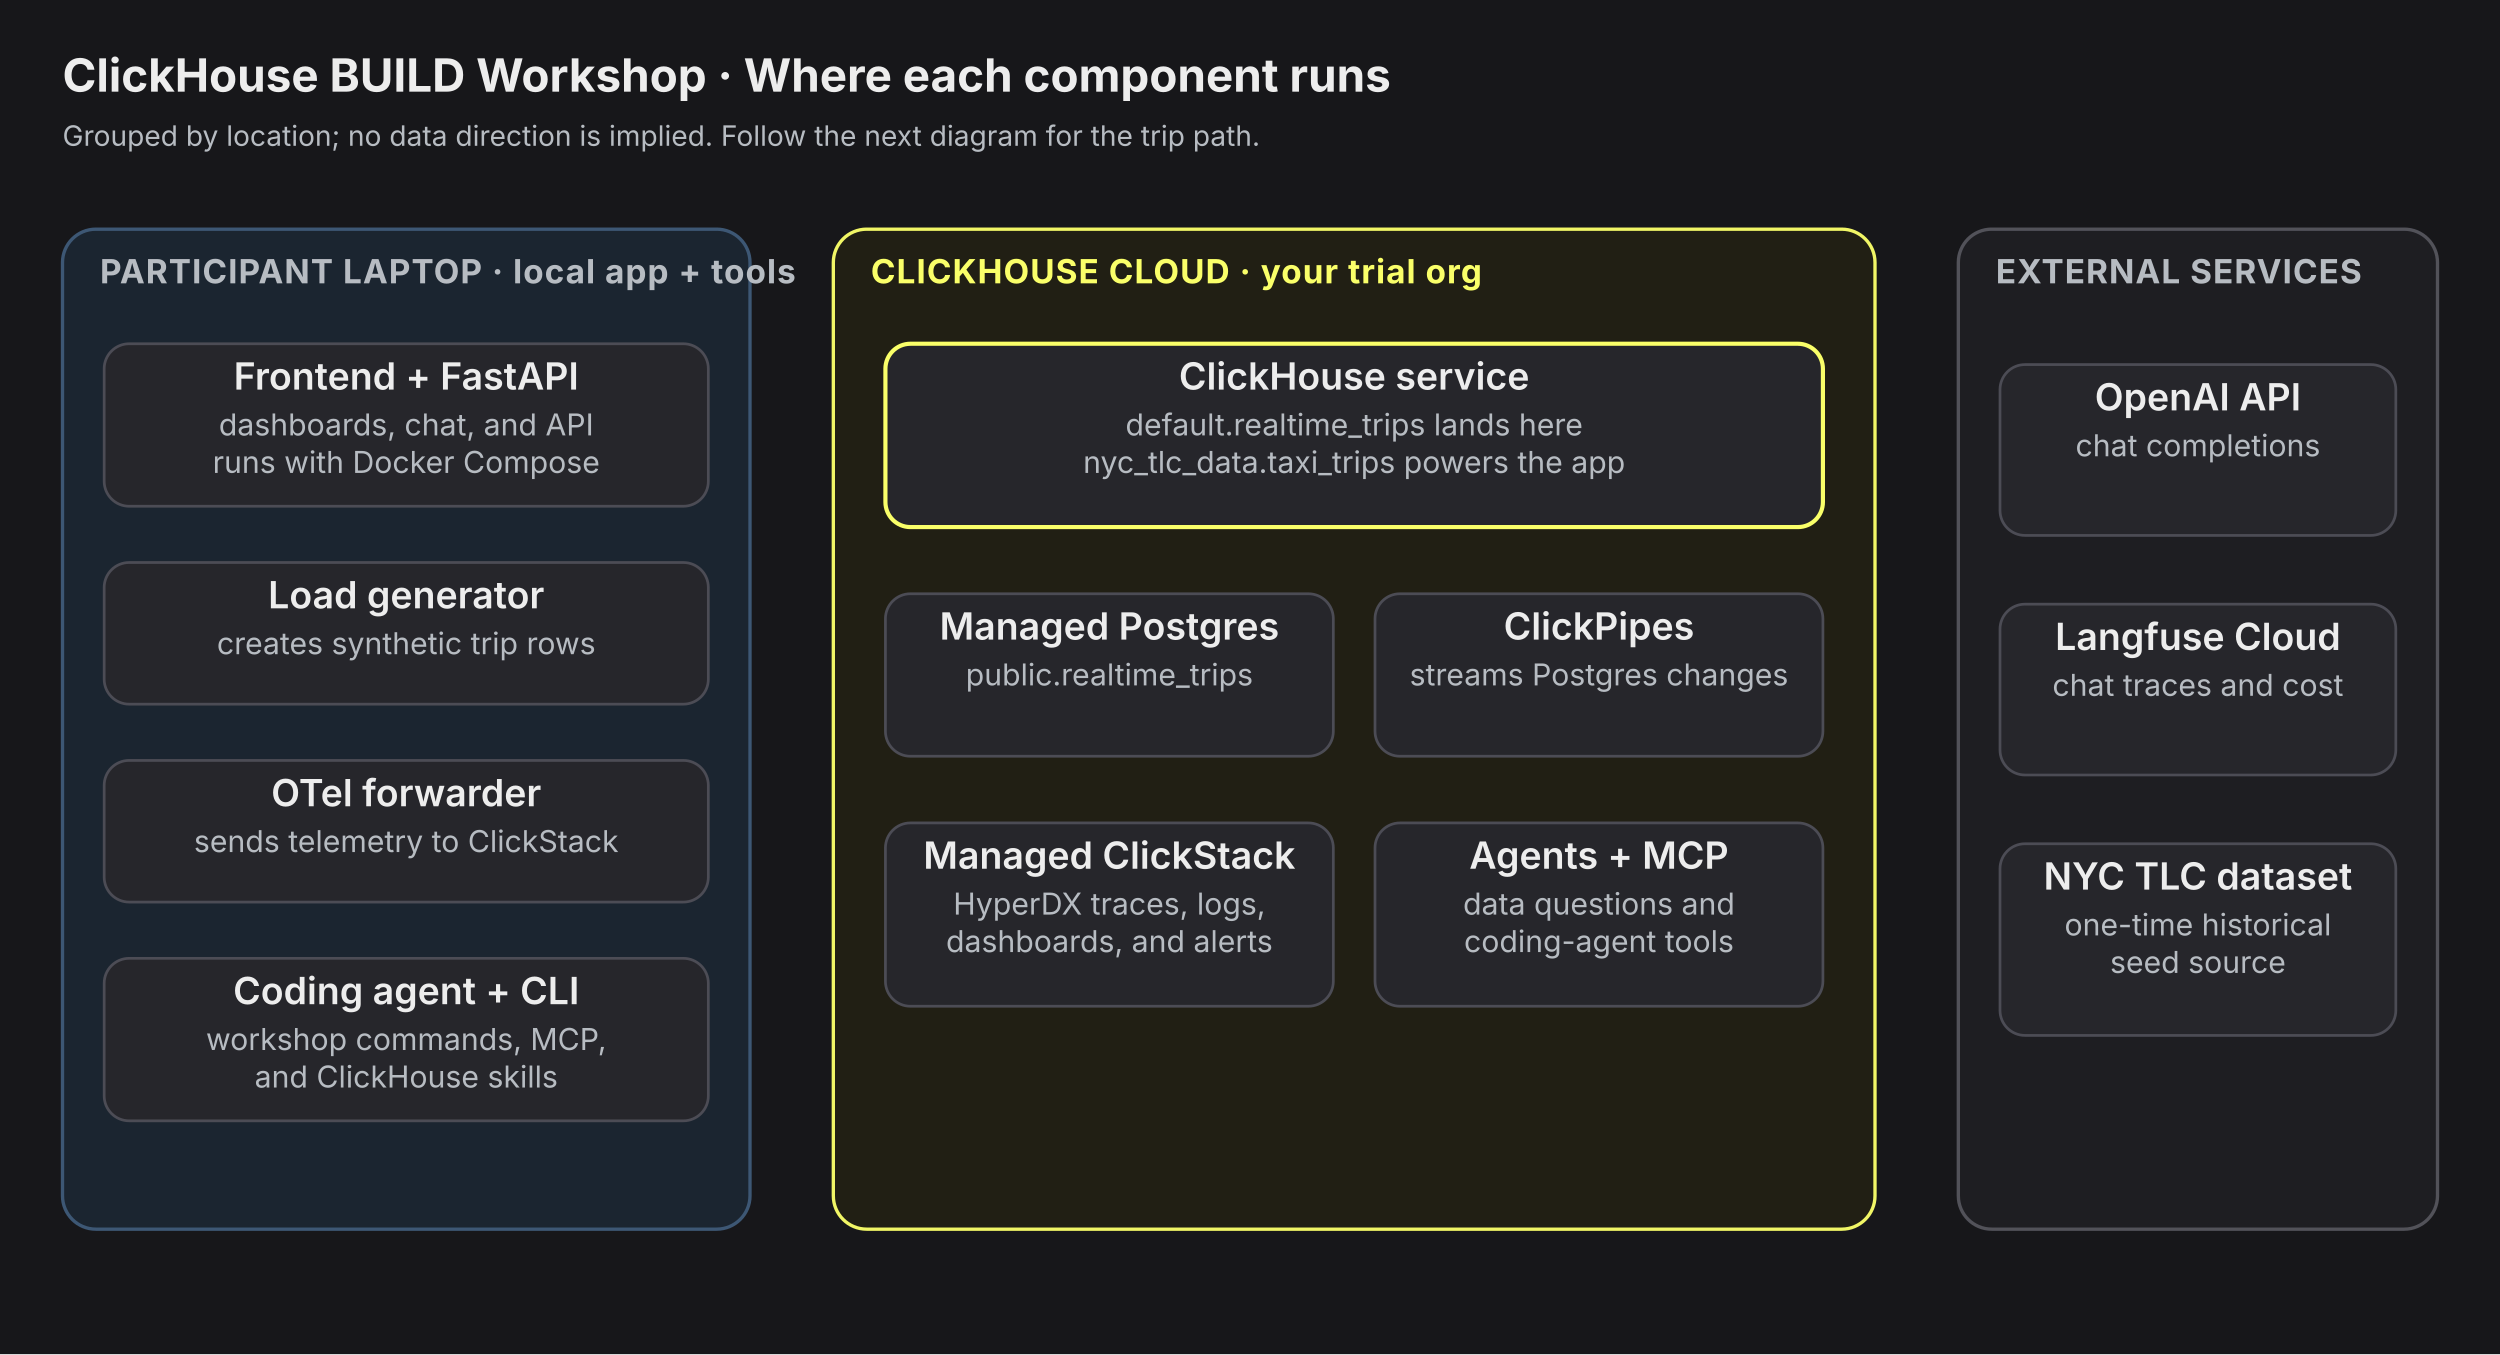
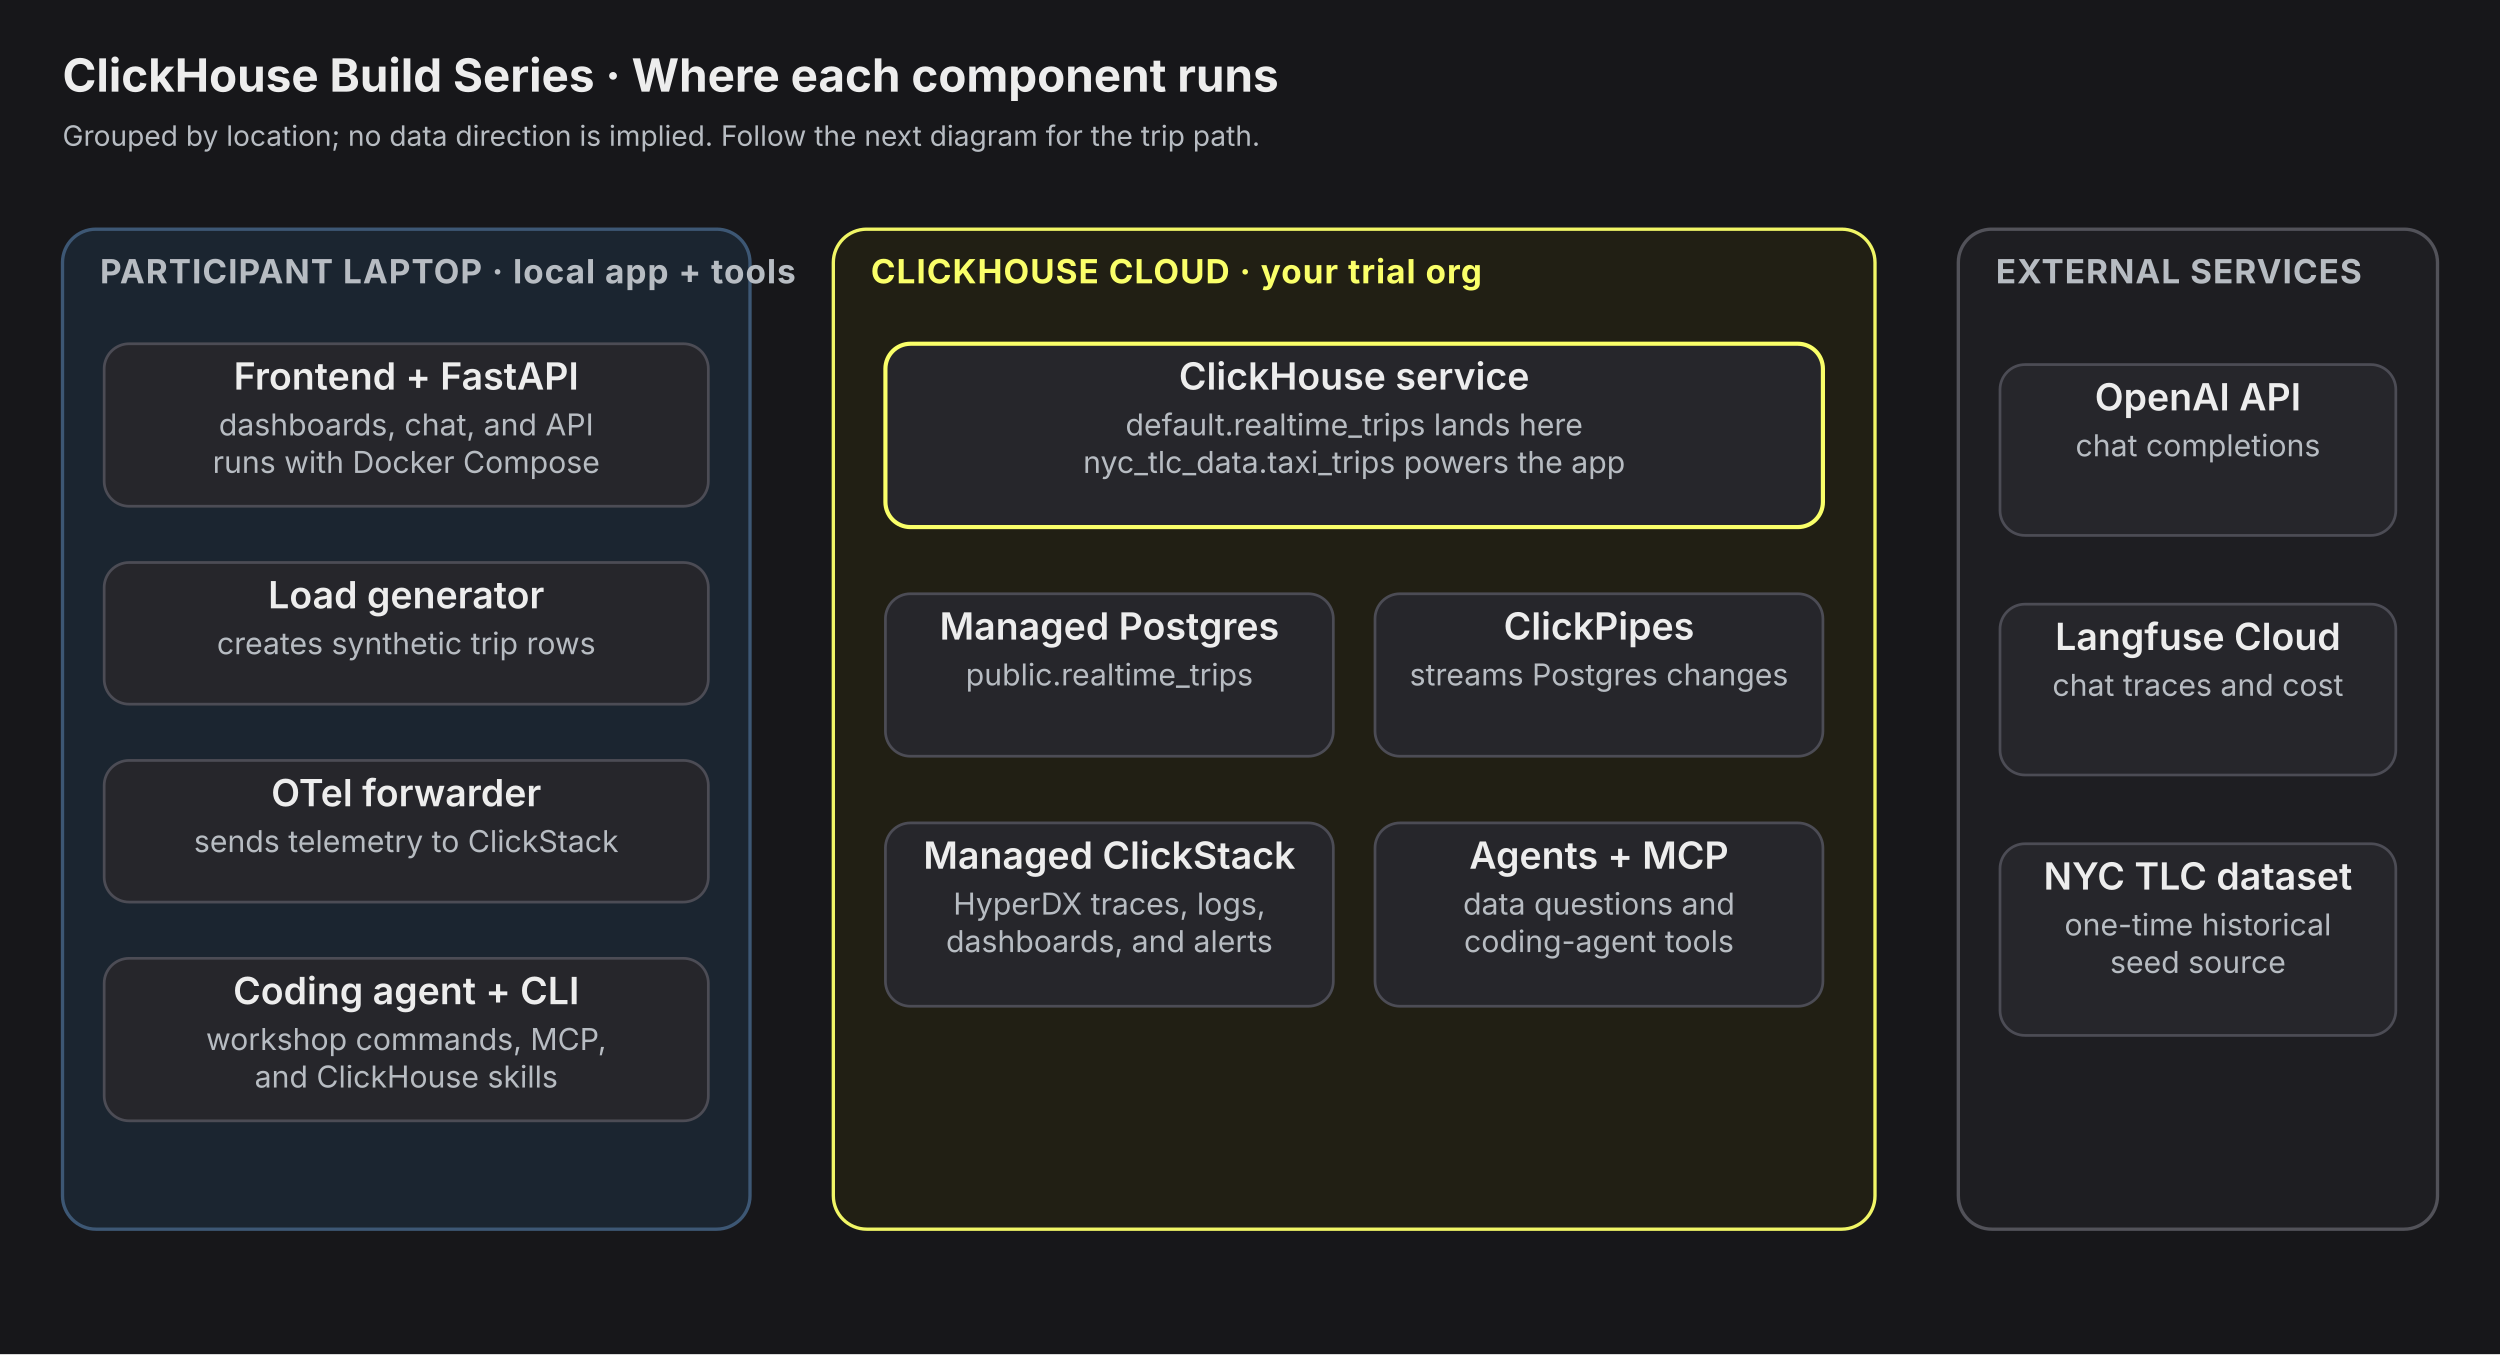
<svg xmlns="http://www.w3.org/2000/svg" width="1200" height="650" viewBox="0 0 1200 650" font-family="Inter, -apple-system, Segoe UI, Roboto, sans-serif">
  <rect x="0" y="0" width="1200" height="650" fill="#17171A" />
  <defs>
    <marker id="arrow" markerWidth="9" markerHeight="9" refX="7" refY="3" orient="auto" markerUnits="userSpaceOnUse">
      <path d="M0,0 L7,3 L0,6 Z" fill="#7E858E" />
    </marker>
  </defs>
-   <text x="30" y="44" fill="#EDEDED" font-size="22" font-weight="700">ClickHouse BUILD Workshop · Where each component runs</text>
+   <text x="30" y="44" fill="#EDEDED" font-size="22" font-weight="700">ClickHouse Build Series · Where each component runs</text>
  <text x="30" y="70" fill="#B7BCC2" font-size="13.5">Grouped by location; no data direction is implied. Follow the next diagram for the trip path.</text>
  <rect x="30" y="110" width="330" height="480" rx="16" fill="#1B2531" stroke="#3E5A78" stroke-width="1.6" opacity="0.96" />
  <text x="48" y="136" fill="#B7BCC2" font-size="16" font-weight="700" letter-spacing="0.5">PARTICIPANT LAPTOP · local app + tools</text>
  <rect x="400" y="110" width="500" height="480" rx="16" fill="#211F14" stroke="#FAFF69" stroke-width="1.6" opacity="0.96" />
  <text x="418" y="136" fill="#FAFF69" font-size="16" font-weight="700" letter-spacing="0.5">CLICKHOUSE CLOUD · your trial org</text>
  <rect x="940" y="110" width="230" height="480" rx="16" fill="#1E1E22" stroke="#54545C" stroke-width="1.6" opacity="0.96" />
  <text x="958" y="136" fill="#B7BCC2" font-size="16" font-weight="700" letter-spacing="0.5">EXTERNAL SERVICES</text>
  <rect x="50" y="165" width="290" height="78" rx="12" fill="#26262B" stroke="#4C4C55" stroke-width="1.3" />
  <text x="195.0" y="187" fill="#EDEDED" font-size="18" font-weight="600" text-anchor="middle">Frontend + FastAPI</text>
  <text x="195.0" y="209" fill="#B7BCC2" font-size="14.5" text-anchor="middle">dashboards, chat, and API</text>
  <text x="195.0" y="227" fill="#B7BCC2" font-size="14.5" text-anchor="middle">runs with Docker Compose</text>
  <rect x="50" y="270" width="290" height="68" rx="12" fill="#26262B" stroke="#4C4C55" stroke-width="1.3" />
  <text x="195.0" y="292" fill="#EDEDED" font-size="18" font-weight="600" text-anchor="middle">Load generator</text>
  <text x="195.0" y="314" fill="#B7BCC2" font-size="14.5" text-anchor="middle">creates synthetic trip rows</text>
  <rect x="50" y="365" width="290" height="68" rx="12" fill="#26262B" stroke="#4C4C55" stroke-width="1.3" />
  <text x="195.0" y="387" fill="#EDEDED" font-size="18" font-weight="600" text-anchor="middle">OTel forwarder</text>
  <text x="195.0" y="409" fill="#B7BCC2" font-size="14.5" text-anchor="middle">sends telemetry to ClickStack</text>
  <rect x="50" y="460" width="290" height="78" rx="12" fill="#26262B" stroke="#4C4C55" stroke-width="1.3" />
  <text x="195.0" y="482" fill="#EDEDED" font-size="18" font-weight="600" text-anchor="middle">Coding agent + CLI</text>
  <text x="195.0" y="504" fill="#B7BCC2" font-size="14.5" text-anchor="middle">workshop commands, MCP,</text>
  <text x="195.0" y="522" fill="#B7BCC2" font-size="14.5" text-anchor="middle">and ClickHouse skills</text>
  <rect x="425" y="165" width="450" height="88" rx="12" fill="#26262B" stroke="#FAFF69" stroke-width="2" />
  <text x="650.0" y="187" fill="#EDEDED" font-size="18" font-weight="600" text-anchor="middle">ClickHouse service</text>
  <text x="650.0" y="209" fill="#B7BCC2" font-size="14.5" text-anchor="middle">default.realtime_trips lands here</text>
  <text x="650.0" y="227" fill="#B7BCC2" font-size="14.5" text-anchor="middle">nyc_tlc_data.taxi_trips powers the app</text>
  <rect x="425" y="285" width="215" height="78" rx="12" fill="#26262B" stroke="#4C4C55" stroke-width="1.3" />
  <text x="532.5" y="307" fill="#EDEDED" font-size="18" font-weight="600" text-anchor="middle">Managed Postgres</text>
  <text x="532.5" y="329" fill="#B7BCC2" font-size="14.5" text-anchor="middle">public.realtime_trips</text>
  <rect x="660" y="285" width="215" height="78" rx="12" fill="#26262B" stroke="#4C4C55" stroke-width="1.3" />
  <text x="767.5" y="307" fill="#EDEDED" font-size="18" font-weight="600" text-anchor="middle">ClickPipes</text>
  <text x="767.5" y="329" fill="#B7BCC2" font-size="14.5" text-anchor="middle">streams Postgres changes</text>
  <rect x="425" y="395" width="215" height="88" rx="12" fill="#26262B" stroke="#4C4C55" stroke-width="1.3" />
  <text x="532.5" y="417" fill="#EDEDED" font-size="18" font-weight="600" text-anchor="middle">Managed ClickStack</text>
  <text x="532.5" y="439" fill="#B7BCC2" font-size="14.5" text-anchor="middle">HyperDX traces, logs,</text>
  <text x="532.5" y="457" fill="#B7BCC2" font-size="14.5" text-anchor="middle">dashboards, and alerts</text>
  <rect x="660" y="395" width="215" height="88" rx="12" fill="#26262B" stroke="#4C4C55" stroke-width="1.3" />
  <text x="767.5" y="417" fill="#EDEDED" font-size="18" font-weight="600" text-anchor="middle">Agents + MCP</text>
  <text x="767.5" y="439" fill="#B7BCC2" font-size="14.5" text-anchor="middle">data questions and</text>
  <text x="767.5" y="457" fill="#B7BCC2" font-size="14.5" text-anchor="middle">coding-agent tools</text>
  <rect x="960" y="175" width="190" height="82" rx="12" fill="#26262B" stroke="#4C4C55" stroke-width="1.3" />
  <text x="1055.0" y="197" fill="#EDEDED" font-size="18" font-weight="600" text-anchor="middle">OpenAI API</text>
  <text x="1055.0" y="219" fill="#B7BCC2" font-size="14.5" text-anchor="middle">chat completions</text>
  <rect x="960" y="290" width="190" height="82" rx="12" fill="#26262B" stroke="#4C4C55" stroke-width="1.3" />
  <text x="1055.0" y="312" fill="#EDEDED" font-size="18" font-weight="600" text-anchor="middle">Langfuse Cloud</text>
  <text x="1055.0" y="334" fill="#B7BCC2" font-size="14.5" text-anchor="middle">chat traces and cost</text>
  <rect x="960" y="405" width="190" height="92" rx="12" fill="#26262B" stroke="#4C4C55" stroke-width="1.3" />
  <text x="1055.0" y="427" fill="#EDEDED" font-size="18" font-weight="600" text-anchor="middle">NYC TLC dataset</text>
  <text x="1055.0" y="449" fill="#B7BCC2" font-size="14.5" text-anchor="middle">one-time historical</text>
  <text x="1055.0" y="467" fill="#B7BCC2" font-size="14.5" text-anchor="middle">seed source</text>
</svg>
